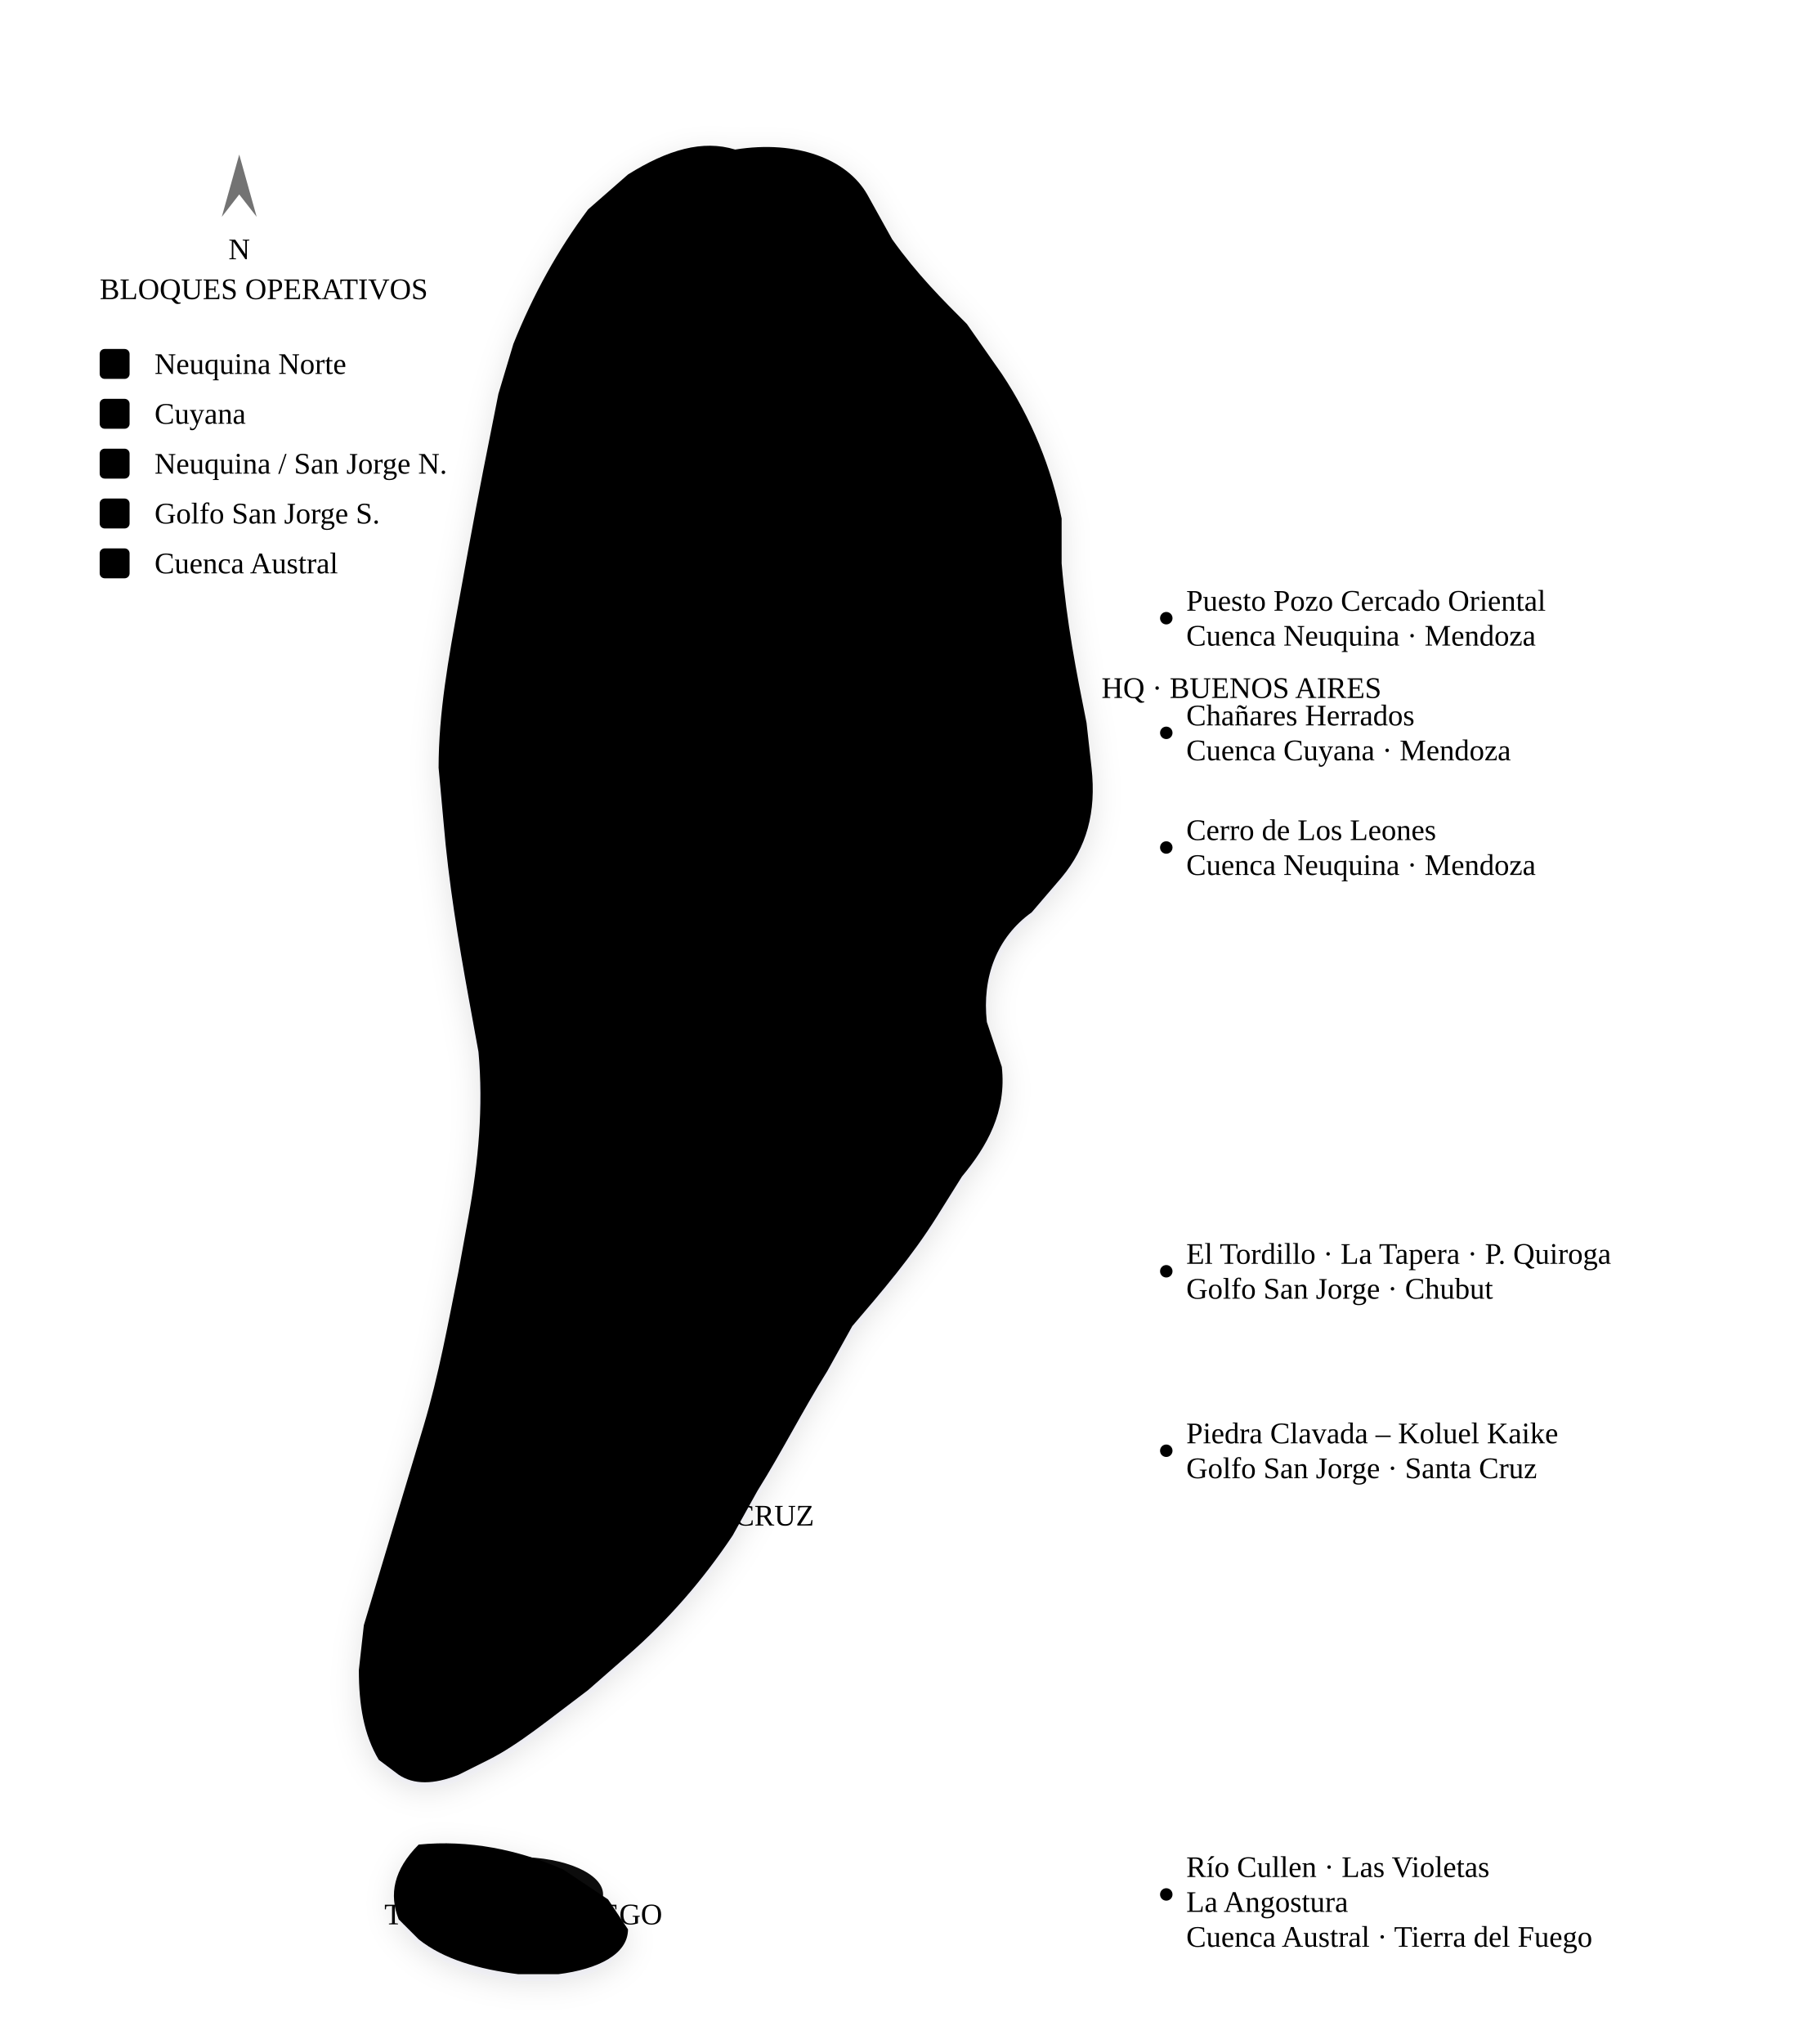
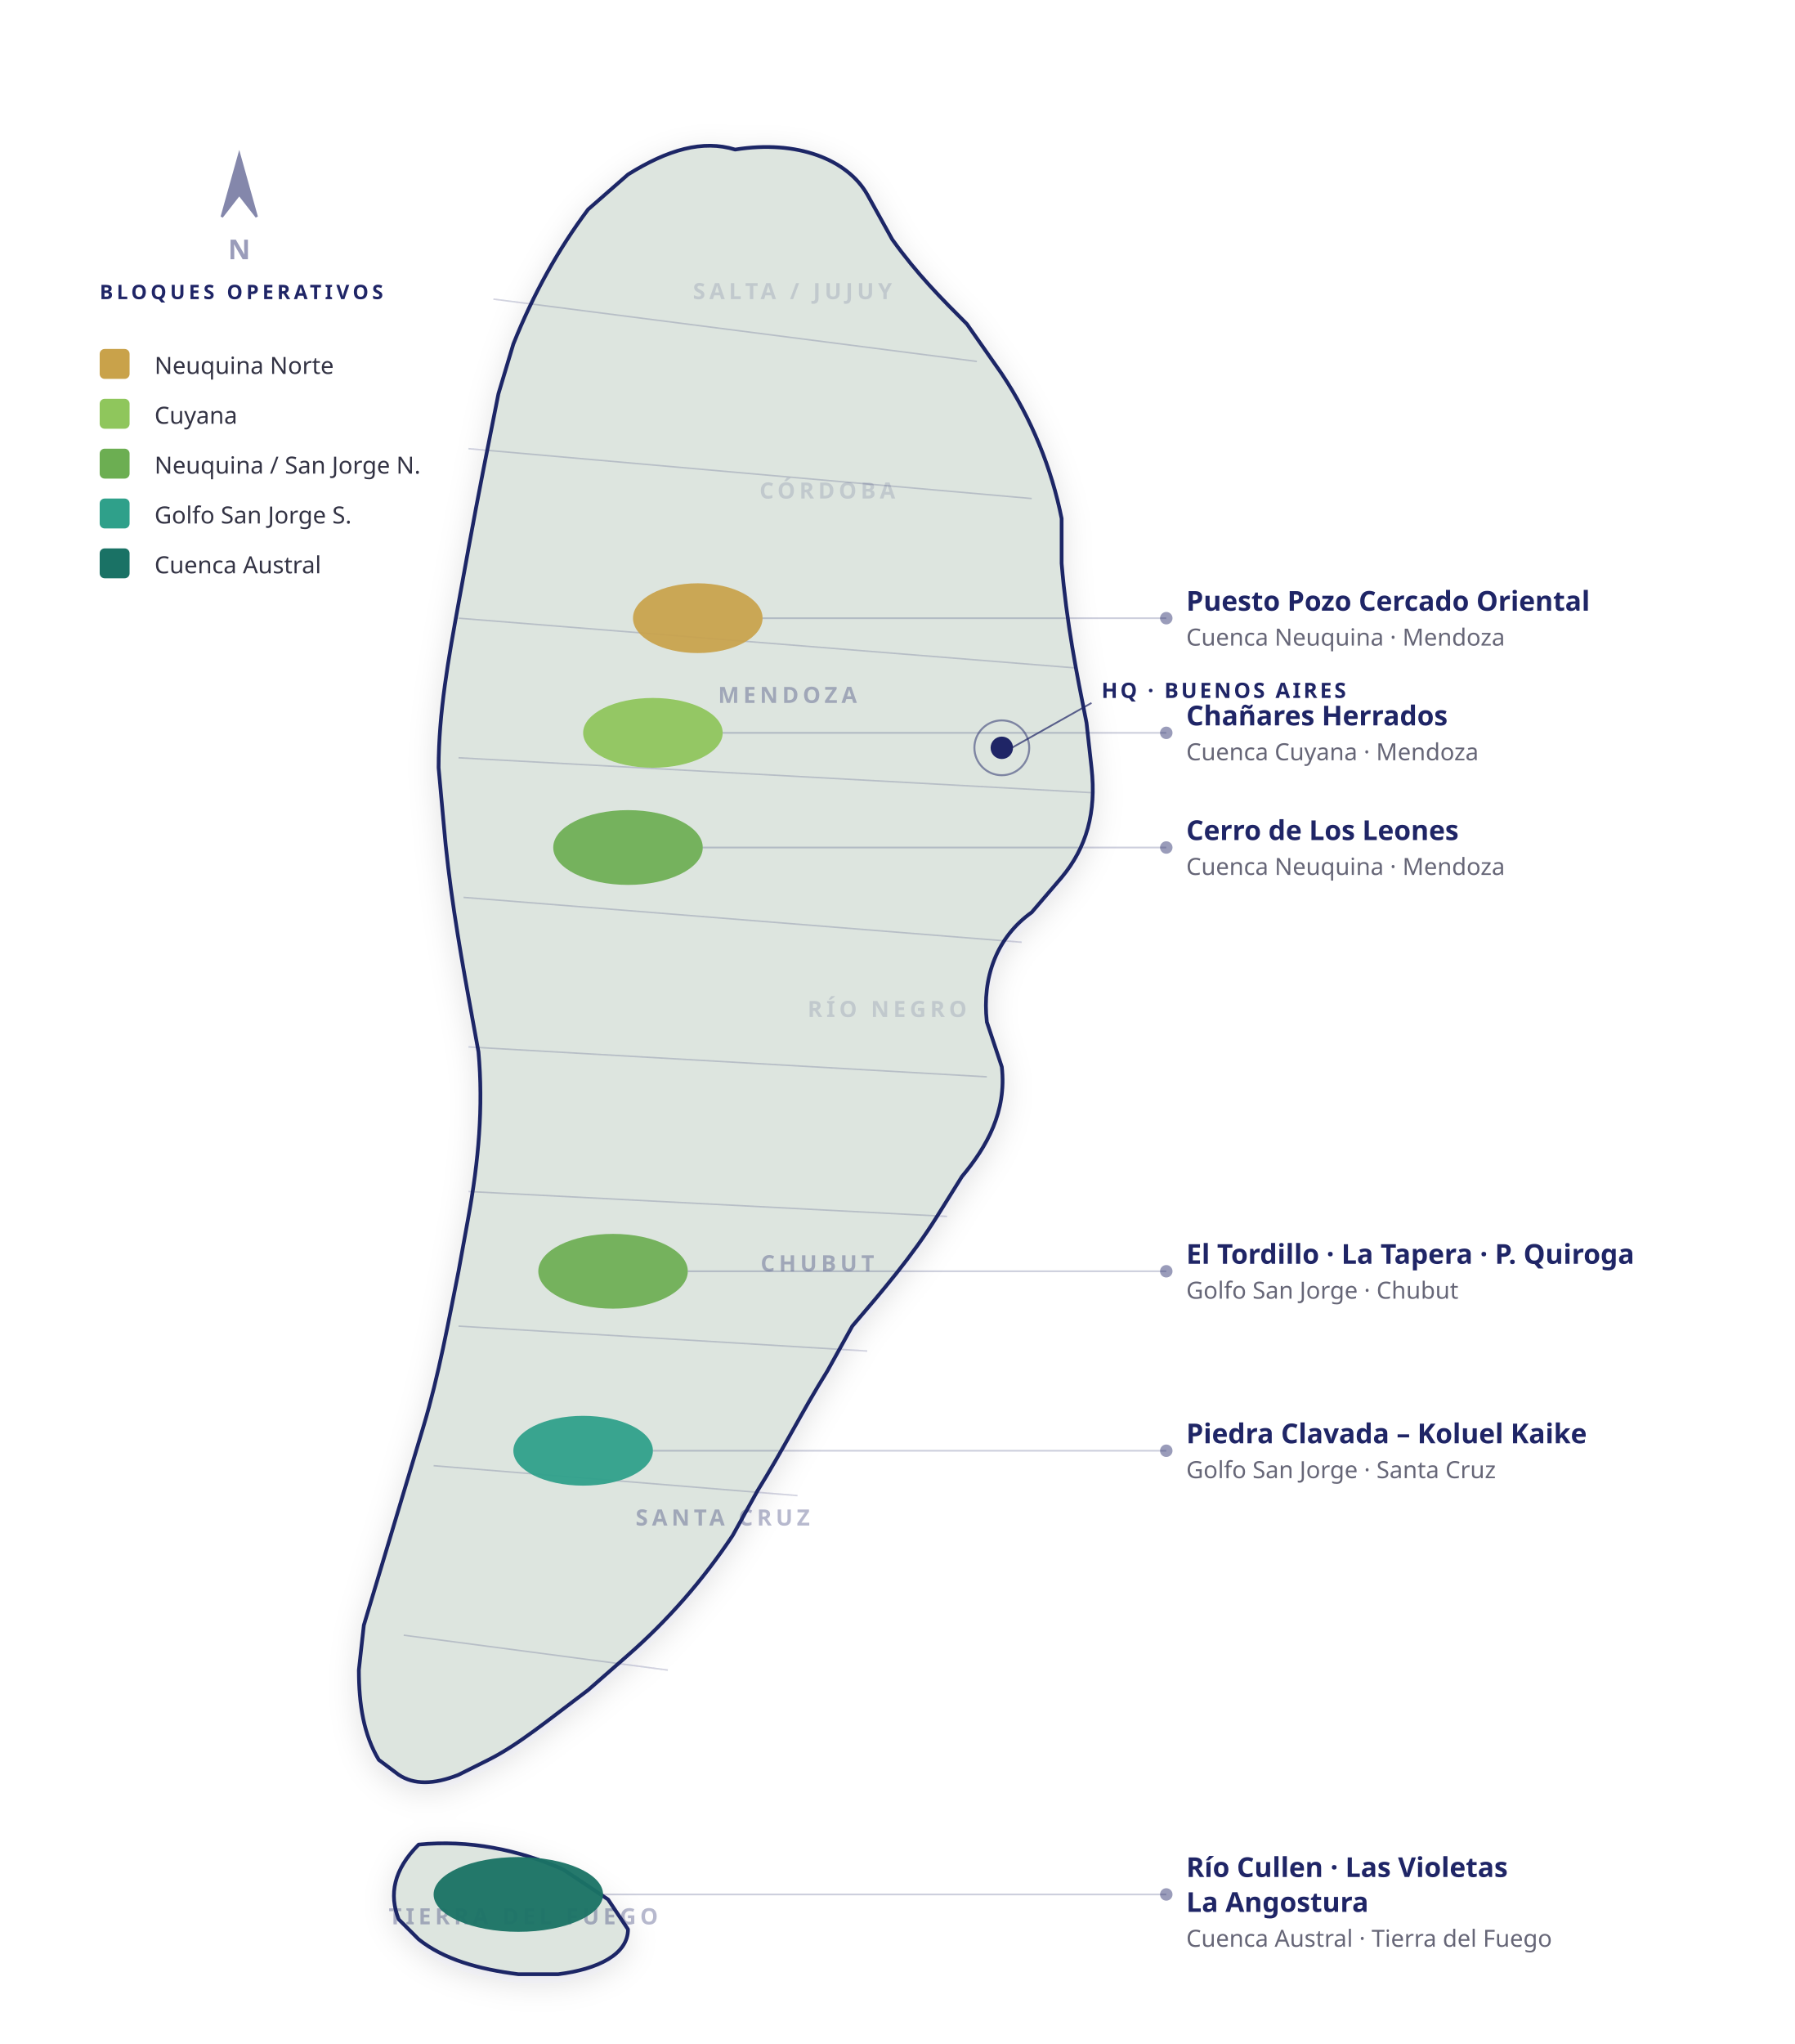
<svg xmlns="http://www.w3.org/2000/svg" viewBox="0 0 720 820" preserveAspectRatio="xMidYMid meet" class="ar-map" role="img" aria-label="Mapa de Argentina con bloques operativos de Crown Point Energy">
  <defs>
    <filter id="softShadow" x="-10%" y="-10%" width="120%" height="120%">
      <feDropShadow dx="0" dy="3" stdDeviation="6" flood-color="#0E1235" flood-opacity="0.12" />
    </filter>
+     <style>
+       .cc-country        { fill: #DDE5DF; }
+       .cc-stroke         { stroke: #1F2566; }
+       .cc-fill-stroke    { fill: #1F2566; stroke: #1F2566; }
+       .cc-fill-leader    { fill: rgba(31,37,102,0.45); stroke: none; }
+       .cc-amber          { fill: #C9A24A; }
+       .cc-green-light    { fill: #8FC65C; }
+       .cc-green          { fill: #6CAE52; }
+       .cc-teal           { fill: #2FA08A; }
+       .cc-teal-dark      { fill: #1A7265; }
+       .ar-leader         { stroke: rgba(31,37,102,0.22); stroke-width: 0.7; fill: none; }
+       .ar-label          { font-size: 11px; font-weight: 600; fill: #1F2566; font-family: system-ui, sans-serif; }
+       .ar-sublabel       { font-size: 9.5px; fill: #667; font-family: system-ui, sans-serif; }
+       .ar-hq-label       { font-size: 8.5px; font-weight: 700; letter-spacing: 0.12em; fill: #1F2566; font-family: system-ui, sans-serif; }
+       .ar-province text  { font-size: 9px; letter-spacing: 0.18em; fill: rgba(31,37,102,0.32); font-family: system-ui, sans-serif; font-weight: 600; }
+       .ar-compass-text   { font-size: 11px; font-weight: 700; fill: rgba(31,37,102,0.45); font-family: system-ui, sans-serif; }
+       .ar-legend-title   { font-size: 8px; font-weight: 700; letter-spacing: 0.18em; fill: #1F2566; font-family: system-ui, sans-serif; }
+       .ar-legend-text    { font-size: 9.5px; fill: #334; font-family: system-ui, sans-serif; }
+     </style>
  </defs>
  <g class="ar-country" filter="url(#softShadow)">
    <path d="       M 295 60       C 320 56, 340 64, 348 78       L 358 96       C 368 110, 378 120, 388 130       L 402 150       C 414 168, 422 188, 426 208       L 426 226       C 428 250, 432 270, 436 290       L 438 308       C 440 326, 436 340, 426 352       L 414 366       C 400 376, 394 392, 396 410       L 402 428       C 404 446, 396 460, 386 472       L 376 488       C 366 504, 354 518, 342 532       L 332 550       C 322 566, 314 582, 304 598       L 294 616       C 282 634, 268 650, 252 664       L 236 678       C 220 690, 208 700, 196 706       L 184 712       C 174 716, 166 716, 160 712       L 152 706       C 146 696, 144 684, 144 670       L 146 652       C 152 632, 158 612, 164 592       L 170 572       C 176 552, 180 530, 184 510       L 188 488       C 192 466, 194 444, 192 422       L 188 400       C 184 378, 180 354, 178 330       L 176 308       C 176 286, 180 264, 184 242       L 188 220       C 192 198, 196 178, 200 158       L 206 138       C 214 118, 224 100, 236 84       L 252 70       C 268 60, 282 56, 295 60 Z" class="cc-country cc-stroke" stroke-width="1.5" stroke-linejoin="round" />
    <path d="       M 168 740       C 188 738, 208 742, 226 750       L 244 762       L 252 774       C 252 784, 240 790, 224 792       L 208 792       C 192 790, 178 786, 168 778       L 160 770       C 156 760, 158 750, 168 740 Z" class="cc-country cc-stroke" stroke-width="1.5" stroke-linejoin="round" />
    <g class="cc-stroke" stroke-width="0.6" opacity="0.2" fill="none">
      <path d="M 198 120 L 392 145" />
      <path d="M 188 180 L 414 200" />
      <path d="M 184 248 L 432 268" />
      <path d="M 184 304 L 438 318" />
      <path d="M 186 360 L 410 378" />
      <path d="M 188 420 L 396 432" />
      <path d="M 188 478 L 380 488" />
      <path d="M 184 532 L 348 542" />
      <path d="M 174 588 L 320 600" />
      <path d="M 162 656 L 268 670" />
    </g>
  </g>
  <g class="ar-province">
    <text x="316" y="282" text-anchor="middle">MENDOZA</text>
    <text x="328" y="510" text-anchor="middle">CHUBUT</text>
    <text x="290" y="612" text-anchor="middle">SANTA CRUZ</text>
    <text x="210" y="772" text-anchor="middle">TIERRA DEL FUEGO</text>
    <text x="318" y="120" text-anchor="middle" opacity="0.45">SALTA / JUJUY</text>
    <text x="332" y="200" text-anchor="middle" opacity="0.45">CÓRDOBA</text>
    <text x="356" y="408" text-anchor="middle" opacity="0.45">RÍO NEGRO</text>
  </g>
  <g class="ar-block" data-block="ppc">
    <ellipse cx="280" cy="248" rx="26" ry="14" class="cc-amber" opacity="0.92" />
    <line class="ar-leader" x1="306" y1="248" x2="468" y2="248" />
    <circle cx="468" cy="248" r="2.5" class="cc-fill-leader" />
    <text x="476" y="245" class="ar-label">Puesto Pozo Cercado Oriental</text>
    <text x="476" y="259" class="ar-sublabel">Cuenca Neuquina · Mendoza</text>
  </g>
  <g class="ar-block" data-block="chanares">
    <ellipse cx="262" cy="294" rx="28" ry="14" class="cc-green-light" opacity="0.94" />
    <line class="ar-leader" x1="290" y1="294" x2="468" y2="294" />
    <circle cx="468" cy="294" r="2.5" class="cc-fill-leader" />
    <text x="476" y="291" class="ar-label">Chañares Herrados</text>
    <text x="476" y="305" class="ar-sublabel">Cuenca Cuyana · Mendoza</text>
  </g>
  <g class="ar-block" data-block="cerro">
    <ellipse cx="252" cy="340" rx="30" ry="15" class="cc-green" opacity="0.92" />
    <line class="ar-leader" x1="282" y1="340" x2="468" y2="340" />
    <circle cx="468" cy="340" r="2.5" class="cc-fill-leader" />
    <text x="476" y="337" class="ar-label">Cerro de Los Leones</text>
    <text x="476" y="351" class="ar-sublabel">Cuenca Neuquina · Mendoza</text>
  </g>
  <g class="ar-block" data-block="tordillo">
    <ellipse cx="246" cy="510" rx="30" ry="15" class="cc-green" opacity="0.92" />
    <line class="ar-leader" x1="276" y1="510" x2="468" y2="510" />
    <circle cx="468" cy="510" r="2.5" class="cc-fill-leader" />
    <text x="476" y="507" class="ar-label">El Tordillo · La Tapera · P. Quiroga</text>
    <text x="476" y="521" class="ar-sublabel">Golfo San Jorge · Chubut</text>
  </g>
  <g class="ar-block" data-block="piedra">
    <ellipse cx="234" cy="582" rx="28" ry="14" class="cc-teal" opacity="0.94" />
    <line class="ar-leader" x1="262" y1="582" x2="468" y2="582" />
    <circle cx="468" cy="582" r="2.5" class="cc-fill-leader" />
    <text x="476" y="579" class="ar-label">Piedra Clavada – Koluel Kaike</text>
    <text x="476" y="593" class="ar-sublabel">Golfo San Jorge · Santa Cruz</text>
  </g>
  <g class="ar-block" data-block="tdf">
    <ellipse cx="208" cy="760" rx="34" ry="15" class="cc-teal-dark" opacity="0.95" />
    <line class="ar-leader" x1="242" y1="760" x2="468" y2="760" />
    <circle cx="468" cy="760" r="2.5" class="cc-fill-leader" />
    <text x="476" y="753" class="ar-label">Río Cullen · Las Violetas</text>
    <text x="476" y="767" class="ar-label">La Angostura</text>
    <text x="476" y="781" class="ar-sublabel">Cuenca Austral · Tierra del Fuego</text>
  </g>
  <g class="ar-hq">
    <circle cx="402" cy="300" r="4" class="cc-fill-stroke" />
    <circle cx="402" cy="300" r="11" fill="none" class="cc-stroke" stroke-width="0.8" opacity="0.5" />
    <line x1="406" y1="300" x2="438" y2="282" class="cc-stroke" stroke-width="0.7" opacity="0.7" />
    <text x="442" y="280" class="ar-hq-label">HQ · BUENOS AIRES</text>
  </g>
  <g transform="translate(96, 78)" class="ar-compass">
    <path d="M 0 -16 L 7 9 L 0 0 L -7 9 Z" class="cc-fill-stroke" opacity="0.55" />
    <text x="0" y="26" text-anchor="middle" class="ar-compass-text">N</text>
  </g>
  <g transform="translate(40, 120)" class="ar-legend">
    <text x="0" y="0" class="ar-legend-title">BLOQUES OPERATIVOS</text>
    <g transform="translate(0, 20)">
      <rect width="12" height="12" rx="2" class="cc-amber" />
      <text x="22" y="10" class="ar-legend-text">Neuquina Norte</text>
    </g>
    <g transform="translate(0, 40)">
      <rect width="12" height="12" rx="2" class="cc-green-light" />
      <text x="22" y="10" class="ar-legend-text">Cuyana</text>
    </g>
    <g transform="translate(0, 60)">
      <rect width="12" height="12" rx="2" class="cc-green" />
      <text x="22" y="10" class="ar-legend-text">Neuquina / San Jorge N.</text>
    </g>
    <g transform="translate(0, 80)">
      <rect width="12" height="12" rx="2" class="cc-teal" />
      <text x="22" y="10" class="ar-legend-text">Golfo San Jorge S.</text>
    </g>
    <g transform="translate(0, 100)">
      <rect width="12" height="12" rx="2" class="cc-teal-dark" />
      <text x="22" y="10" class="ar-legend-text">Cuenca Austral</text>
    </g>
  </g>
</svg>
